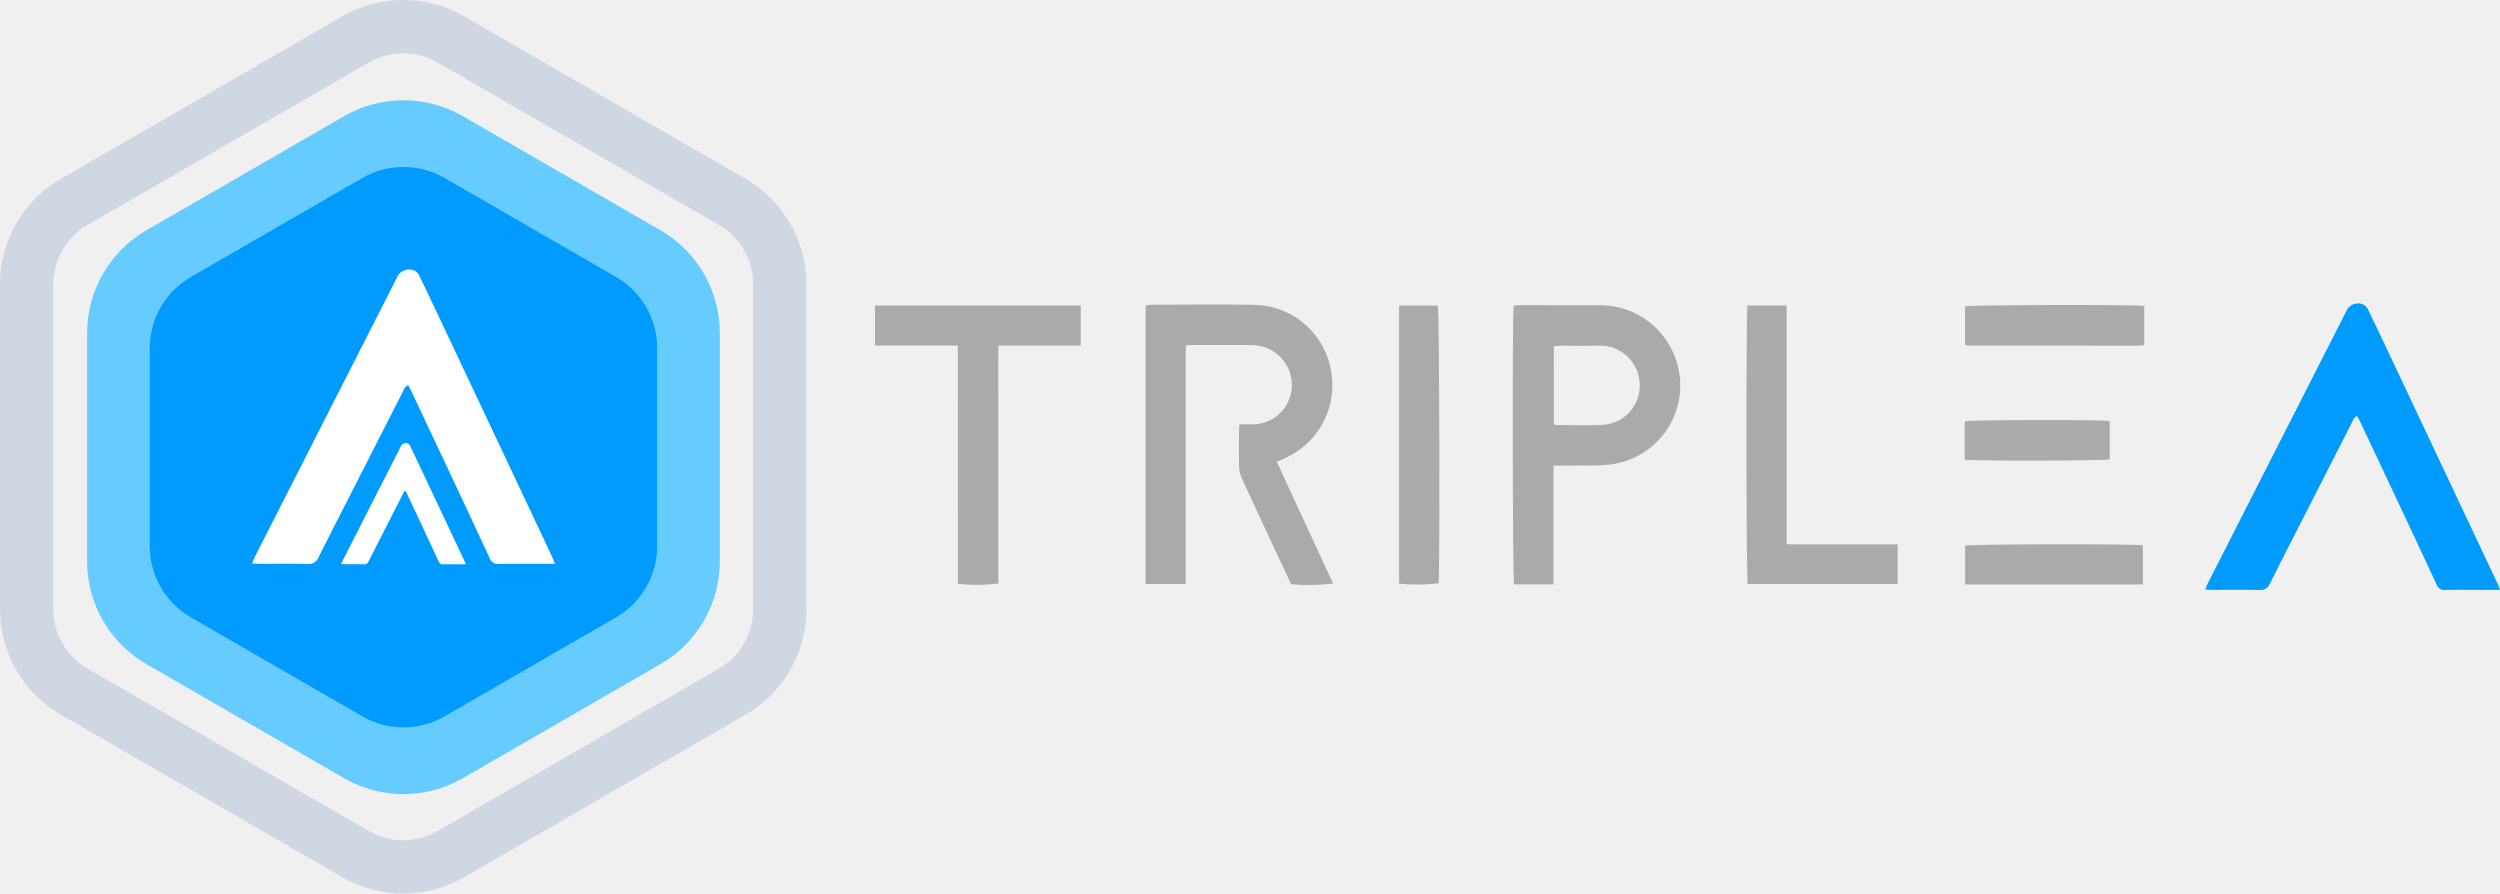
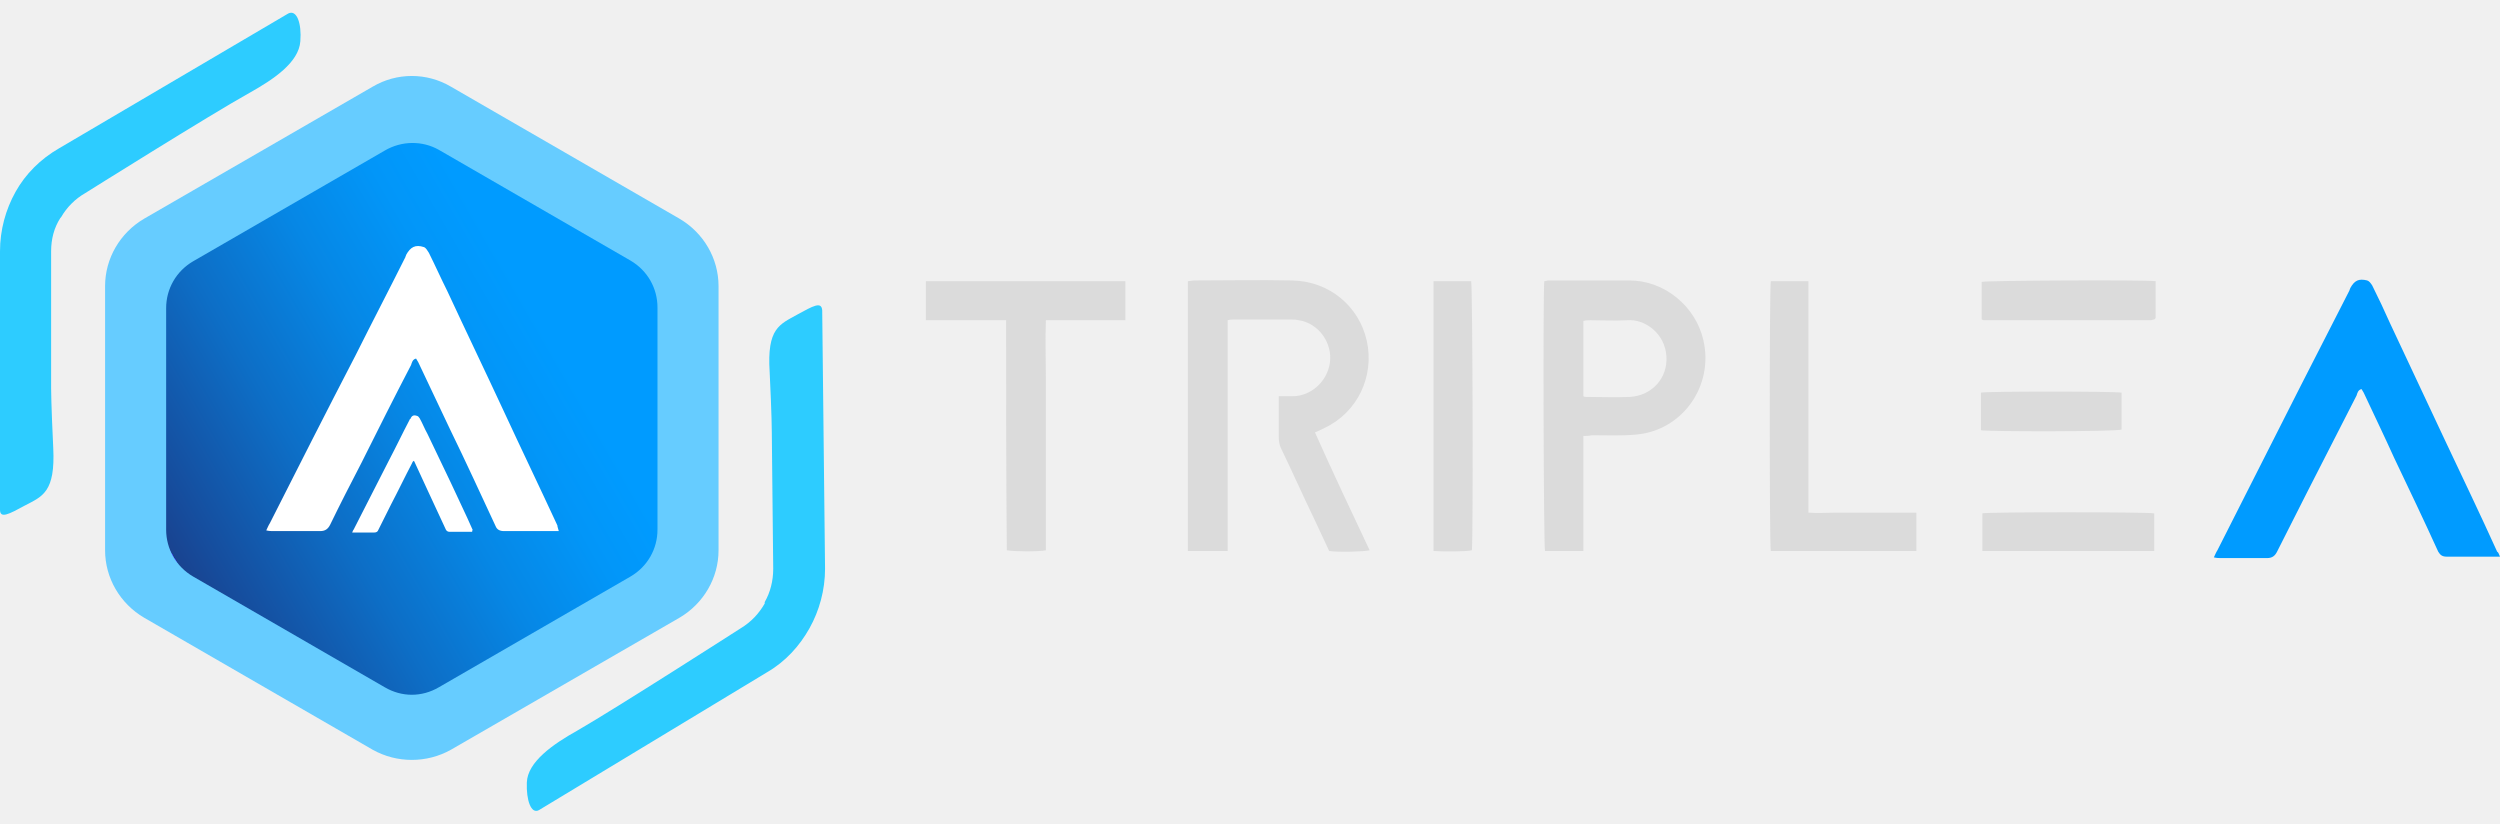
- <svg xmlns="http://www.w3.org/2000/svg" width="352.085" height="125.84" viewBox="0 0 352.085 125.84">
-   <defs>
-     <linearGradient id="linear-gradient" x1="-3.479" y1="1.139" x2="-2.375" y2="1.139" gradientUnits="objectBoundingBox">
-       <stop offset="0" stop-color="#362ce1" />
-       <stop offset="0" stop-color="#194390" />
-       <stop offset="0.057" stop-color="#164c9b" />
-       <stop offset="0.285" stop-color="#0c6ec6" />
-       <stop offset="0.492" stop-color="#0586e5" />
-       <stop offset="0.666" stop-color="#0195f8" />
-       <stop offset="0.788" stop-color="#009bff" />
-     </linearGradient>
-   </defs>
-   <g id="Grupo_127" data-name="Grupo 127" transform="translate(-3736.757 658.439)">
-     <path id="Trazado_235" data-name="Trazado 235" d="M3981.835-590.094h-4.321c-1.127,0-2.254-.028-3.379.011a1.137,1.137,0,0,1-1.227-.752q-3.174-6.85-6.4-13.678-2.236-4.765-4.49-9.525c-.081-.172-.2-.33-.309-.52-.494.14-.569.571-.737.9q-3.55,6.946-7.081,13.9c-1.488,2.92-3,5.833-4.458,8.766a1.382,1.382,0,0,1-1.437.915c-2.218-.049-4.44-.015-6.66-.02-.29,0-.58-.029-1.024-.053.184-.417.309-.743.465-1.051q6.058-11.912,12.122-23.819,3.538-6.95,7.078-13.9c.044-.088.088-.179.134-.267a1.821,1.821,0,0,1,2.482-1.091,1.481,1.481,0,0,1,.685.76c.889,1.814,1.746,3.643,2.609,5.469q3.987,8.445,7.972,16.889,3.837,8.131,7.669,16.264C3981.626-590.692,3981.692-590.475,3981.835-590.094Z" transform="translate(107.007 14.729)" fill="#009bff" />
-     <path id="Trazado_236" data-name="Trazado 236" d="M3842.507-590.97V-630.2a7.048,7.048,0,0,1,.853-.1c4.774-.006,9.548-.064,14.321.012a11.157,11.157,0,0,1,10.852,8.823,11.249,11.249,0,0,1-6.156,12.656c-.416.2-.836.386-1.38.635,2.616,5.764,5.3,11.432,7.913,17.146a29.223,29.223,0,0,1-5.911.093c-.717-1.532-1.451-3.088-2.177-4.649-1.61-3.453-3.228-6.9-4.812-10.364a4.018,4.018,0,0,1-.335-1.52c-.041-1.623-.019-3.248-.014-4.871,0-.323.028-.645.05-1.109.648,0,1.234-.021,1.819,0a5.56,5.56,0,0,0,5.536-4.841,5.626,5.626,0,0,0-4.588-6.229,8.482,8.482,0,0,0-1.286-.113q-4.025-.016-8.054,0c-.29,0-.582.043-.983.073v33.593Z" transform="translate(55.591 14.776)" fill="#aaa" />
-     <path id="Trazado_237" data-name="Trazado 237" d="M3882.133-607.674v16.731h-5.543c-.215-.691-.279-37.913-.059-39.259a5.775,5.775,0,0,1,.648-.069q5.868,0,11.733.006a11.289,11.289,0,0,1,10.766,8.689,11.2,11.2,0,0,1-9.713,13.765c-2.168.209-4.368.1-6.552.137C3883.026-607.668,3882.639-607.674,3882.133-607.674Zm.049-5.842a1.3,1.3,0,0,0,.292.115c2.185.008,4.375.12,6.55-.014a5.508,5.508,0,0,0,5.25-5.852,5.59,5.59,0,0,0-5.719-5.311c-1.785.081-3.575.012-5.363.018-.321,0-.639.038-1.009.061Z" transform="translate(73.405 14.808)" fill="#aaa" />
-     <path id="Trazado_238" data-name="Trazado 238" d="M3829.194-624.6h-11.665v-5.634H3846.5v5.636h-11.584c-.06,2.87-.02,5.639-.027,8.408-.008,2.815,0,5.631,0,8.446v16.657a24.864,24.864,0,0,1-5.688.046Z" transform="translate(42.46 14.828)" fill="#aaa" />
-     <path id="Trazado_239" data-name="Trazado 239" d="M3898.12-630.238h5.514v33.615c1.4.055,2.679.02,3.956.026,1.292.006,2.584,0,3.875,0h7.8v5.578h-21.119C3897.932-591.838,3897.9-629.158,3898.12-630.238Z" transform="translate(84.747 14.825)" fill="#aaa" />
-     <path id="Trazado_240" data-name="Trazado 240" d="M3865.906-630.229h5.457c.211.712.31,36.953.105,39.108a25.408,25.408,0,0,1-5.562.056Z" transform="translate(67.891 14.83)" fill="#aaa" />
-     <path id="Trazado_241" data-name="Trazado 241" d="M3918.146-624.665v-5.427c.688-.214,23.975-.276,25.242-.058v5.389a1.146,1.146,0,0,1-.085.094.165.165,0,0,1-.08.052,3.55,3.55,0,0,1-.49.056q-12.129,0-24.258-.011A1.428,1.428,0,0,1,3918.146-624.665Z" transform="translate(95.354 14.8)" fill="#aaa" />
-     <path id="Trazado_242" data-name="Trazado 242" d="M3943.184-608.049v5.512H3918.15v-5.47C3918.835-608.223,3941.989-608.278,3943.184-608.049Z" transform="translate(95.355 26.412)" fill="#aaa" />
-     <path id="Trazado_243" data-name="Trazado 243" d="M3918.107-614.093c0-1.6,0-3.16,0-4.716,0-.229.027-.459.041-.679.746-.211,19.318-.249,20.393-.035v5.395C3937.8-613.921,3919.346-613.876,3918.107-614.093Z" transform="translate(95.332 20.383)" fill="#aaa" />
-     <path id="Trazado_244" data-name="Trazado 244" d="M3797.706-553.7l27.848-16.078a16.706,16.706,0,0,0,8.353-14.47V-616.4a16.706,16.706,0,0,0-8.353-14.468l-27.848-16.079a16.708,16.708,0,0,0-16.707,0l-27.849,16.079A16.706,16.706,0,0,0,3744.8-616.4v32.157a16.706,16.706,0,0,0,8.353,14.47L3781-553.7A16.707,16.707,0,0,0,3797.706-553.7Z" transform="translate(4.225 4.863)" fill="#6cf" />
-     <path id="Trazado_245" data-name="Trazado 245" d="M3841.764-557.789a17.131,17.131,0,0,0,8.565-14.836v-45.789a17.134,17.134,0,0,0-8.565-14.837l-39.654-22.893a17.132,17.132,0,0,0-17.132,0l-39.654,22.893a17.134,17.134,0,0,0-8.567,14.837v45.789a17.132,17.132,0,0,0,8.567,14.836l39.654,22.894a17.131,17.131,0,0,0,17.132,0Zm-53.036,16.4-39.654-22.893a9.664,9.664,0,0,1-4.817-8.344v-45.787a9.663,9.663,0,0,1,4.817-8.342l39.653-22.893a9.666,9.666,0,0,1,9.633,0l39.654,22.894a9.661,9.661,0,0,1,4.815,8.342v45.787a9.662,9.662,0,0,1-4.815,8.344l-39.654,22.893A9.66,9.66,0,0,1,3788.728-541.39Z" transform="translate(0 0)" fill="#cfd7e2" />
-     <path id="Trazado_246" data-name="Trazado 246" d="M3780.513-641.471l-24.133,13.932a11.594,11.594,0,0,0-5.8,10.041v27.867a11.592,11.592,0,0,0,5.8,10.04l24.133,13.933a11.589,11.589,0,0,0,11.594,0l24.133-13.933a11.6,11.6,0,0,0,5.8-10.04V-617.5a11.6,11.6,0,0,0-5.8-10.041l-24.133-13.932A11.589,11.589,0,0,0,3780.513-641.471Z" transform="translate(7.268 8.103)" fill="url(#linear-gradient)" />
-     <g id="Grupo_77" data-name="Grupo 77" transform="translate(3772.246 -620.472)">
-       <path id="Trazado_247" data-name="Trazado 247" d="M3802.681-592.116h-4.439c-1.158,0-2.316-.028-3.473.011a1.168,1.168,0,0,1-1.26-.772q-3.261-7.039-6.573-14.055-2.3-4.9-4.613-9.787c-.084-.177-.2-.339-.319-.534-.507.143-.586.586-.758.923q-3.647,7.136-7.275,14.282c-1.529,3-3.077,5.994-4.581,9.009a1.421,1.421,0,0,1-1.475.941c-2.281-.052-4.564-.017-6.845-.02-.3,0-.595-.03-1.051-.056.188-.427.316-.763.478-1.08q6.225-12.239,12.455-24.475,3.636-7.14,7.271-14.282c.048-.092.092-.183.139-.273a1.87,1.87,0,0,1,2.551-1.121,1.516,1.516,0,0,1,.7.781c.913,1.863,1.794,3.742,2.68,5.619q4.1,8.678,8.193,17.355,3.941,8.355,7.879,16.712C3802.467-592.731,3802.534-592.509,3802.681-592.116Z" transform="translate(-3760.018 633.554)" fill="#fff" />
-       <path id="Trazado_248" data-name="Trazado 248" d="M3785.8-600.476h-1.828c-.476,0-.953-.011-1.429,0a.481.481,0,0,1-.518-.317q-1.341-2.9-2.7-5.784-.946-2.016-1.9-4.028c-.035-.073-.082-.14-.131-.221-.209.06-.241.241-.311.38q-1.5,2.938-2.995,5.878c-.628,1.236-1.267,2.467-1.886,3.707a.581.581,0,0,1-.607.388c-.938-.021-1.878-.006-2.816-.008-.122,0-.246-.012-.434-.023.078-.177.131-.314.2-.445q2.562-5.037,5.126-10.073l2.994-5.877c.018-.038.037-.076.056-.113a.771.771,0,0,1,1.05-.462.628.628,0,0,1,.29.322c.376.767.739,1.541,1.1,2.313q1.686,3.57,3.372,7.142,1.622,3.44,3.243,6.878C3785.716-600.728,3785.743-600.636,3785.8-600.476Z" transform="translate(-3755.693 641.978)" fill="#fff" />
-     </g>
+ <svg xmlns="http://www.w3.org/2000/svg" version="1.1" id="Capa_1" x="0px" y="0px" viewBox="0 0 352.1 116" style="enable-background:new 0 0 352.1 116;" xml:space="preserve">
+   <style type="text/css">
+ 	.st0{fill:#009BFF;}
+ 	.st1{fill:#DBDBDB;}
+ 	.st2{fill:#66CCFF;}
+ 	.st3{fill:url(#SVGID_1_);}
+ 	.st4{fill:#FFFFFF;}
+ 	.st5{fill:#2DCCFF;}
+ </style>
+   <path class="st0" d="M352.1,78.4c-1.5,0-2.8,0-4.2,0c-1.1,0-2.2,0-3.3,0c-0.6,0-0.9-0.2-1.2-0.7c-2-4.4-4.1-8.8-6.2-13.2  c-1.4-3.1-2.9-6.2-4.3-9.2c-0.1-0.2-0.2-0.3-0.3-0.5c-0.5,0.1-0.6,0.6-0.7,0.9c-2.3,4.5-4.6,9-6.9,13.5c-1.4,2.8-2.9,5.7-4.3,8.5  c-0.3,0.6-0.7,0.9-1.4,0.9c-2.1,0-4.3,0-6.5,0c-0.3,0-0.6,0-1-0.1c0.2-0.4,0.3-0.7,0.5-1c3.9-7.7,7.8-15.4,11.7-23.1  c2.3-4.5,4.6-9,6.9-13.5c0-0.1,0.1-0.2,0.1-0.3c0.6-1.1,1.2-1.4,2.4-1.1c0.3,0.1,0.5,0.4,0.7,0.7c0.9,1.8,1.7,3.5,2.5,5.3  c2.6,5.5,5.1,10.9,7.7,16.4c2.5,5.3,5,10.5,7.4,15.8C351.9,77.8,351.9,78,352.1,78.4z" />
+   <path class="st1" d="M167.3,77.6c0-12.7,0-25.3,0-38c0.3,0,0.6-0.1,0.8-0.1c4.6,0,9.2-0.1,13.9,0c5.2,0.1,9.4,3.6,10.5,8.5  c1.1,5-1.3,10.1-6,12.3c-0.4,0.2-0.8,0.4-1.3,0.6c2.5,5.6,5.1,11.1,7.7,16.6c-0.8,0.2-4.4,0.3-5.7,0.1c-0.7-1.5-1.4-3-2.1-4.5  c-1.6-3.3-3.1-6.7-4.7-10c-0.2-0.4-0.3-1-0.3-1.5c0-1.6,0-3.1,0-4.7c0-0.3,0-0.6,0-1.1c0.6,0,1.2,0,1.8,0c2.5,0.1,5-1.9,5.4-4.7  c0.4-2.8-1.6-5.6-4.4-6c-0.4-0.1-0.8-0.1-1.2-0.1c-2.6,0-5.2,0-7.8,0c-0.3,0-0.6,0-1,0.1c0,10.9,0,21.7,0,32.5  C170.9,77.6,169.2,77.6,167.3,77.6z" />
+   <path class="st1" d="M223,61.4c0,5.5,0,10.8,0,16.2c-1.9,0-3.6,0-5.4,0c-0.2-0.7-0.3-36.7-0.1-38c0.2,0,0.4-0.1,0.6-0.1  c3.8,0,7.6,0,11.4,0c4.9,0,9.3,3.6,10.4,8.4c1.5,6.4-2.9,12.7-9.4,13.3c-2.1,0.2-4.2,0.1-6.3,0.1C223.8,61.4,223.4,61.4,223,61.4z   M223,55.8c0.2,0.1,0.2,0.1,0.3,0.1c2.1,0,4.2,0.1,6.3,0c3.1-0.2,5.3-2.7,5.1-5.7c-0.2-3.3-3.1-5.3-5.5-5.1c-1.7,0.1-3.5,0-5.2,0  c-0.3,0-0.6,0-1,0.1C223,48.7,223,52.2,223,55.8z" />
+   <path class="st1" d="M141.7,45.1c-3.9,0-7.5,0-11.3,0c0-1.8,0-3.6,0-5.5c9.4,0,18.7,0,28.1,0c0,1.8,0,3.6,0,5.5c-3.7,0-7.4,0-11.2,0  c-0.1,2.8,0,5.5,0,8.1c0,2.7,0,5.5,0,8.2c0,2.7,0,5.4,0,8.1c0,2.7,0,5.4,0,8c-0.8,0.2-4.4,0.2-5.5,0C141.7,66.8,141.7,56,141.7,45.1  z" />
+   <path class="st1" d="M249.4,39.6c1.8,0,3.5,0,5.3,0c0,10.8,0,21.6,0,32.6c1.4,0.1,2.6,0,3.8,0c1.3,0,2.5,0,3.8,0s2.5,0,3.8,0  c1.2,0,2.5,0,3.8,0c0,1.8,0,3.6,0,5.4c-6.8,0-13.7,0-20.5,0C249.2,76.8,249.2,40.6,249.4,39.6z" />
+   <path class="st1" d="M201.9,39.6c1.8,0,3.5,0,5.3,0c0.2,0.7,0.3,35.8,0.1,37.9c-0.7,0.2-4.2,0.2-5.4,0.1  C201.9,64.9,201.9,52.3,201.9,39.6z" />
+   <path class="st1" d="M279.1,45c0-1.8,0-3.5,0-5.3c0.7-0.2,23.2-0.3,24.5-0.1c0,1.7,0,3.5,0,5.2c0,0-0.1,0.1-0.1,0.1c0,0,0,0-0.1,0.1  c-0.2,0-0.3,0.1-0.5,0.1c-7.8,0-15.7,0-23.5,0C279.3,45.1,279.2,45,279.1,45z" />
+   <path class="st1" d="M303.4,72.3c0,1.8,0,3.6,0,5.3c-8.1,0-16.1,0-24.2,0c0-1.8,0-3.5,0-5.3C279.8,72.1,302.2,72.1,303.4,72.3z" />
+   <path class="st1" d="M279,60.6c0-1.6,0-3.1,0-4.6c0-0.2,0-0.4,0-0.7c0.7-0.2,18.7-0.2,19.8,0c0,1.7,0,3.5,0,5.2  C298.1,60.8,280.2,60.8,279,60.6z" />
+   <path class="st2" d="M63.5,105.6L95.7,87c3.4-2,5.5-5.6,5.5-9.5V40.3c0-3.9-2.1-7.5-5.5-9.5L63.5,12.2c-3.4-2-7.6-2-11,0L20.3,30.8  c-3.4,2-5.5,5.6-5.5,9.5v37.2c0,3.9,2.1,7.5,5.5,9.5l32.2,18.6C55.9,107.5,60.1,107.5,63.5,105.6z" />
+   <linearGradient id="SVGID_1_" gradientUnits="userSpaceOnUse" x1="-256.446" y1="-1556.513" x2="-178.876" y2="-1556.513" gradientTransform="matrix(0.866 -0.5 0.5 0.866 1024.789 1298.066)">
+     <stop offset="0" style="stop-color:#362CE1" />
+     <stop offset="0" style="stop-color:#194390" />
+     <stop offset="5.663273e-02" style="stop-color:#164C9C" />
+     <stop offset="0.285" style="stop-color:#0D6EC6" />
+     <stop offset="0.492" style="stop-color:#0687E5" />
+     <stop offset="0.666" style="stop-color:#0296F8" />
+     <stop offset="0.788" style="stop-color:#009BFF" />
+   </linearGradient>
+   <path class="st3" d="M54.2,21.2l-27,15.6c-2.4,1.4-3.8,3.9-3.8,6.6v31.2c0,2.7,1.4,5.2,3.8,6.6l27,15.6c2.4,1.4,5.2,1.4,7.6,0  l27-15.6c2.4-1.4,3.8-3.9,3.8-6.6V43.3c0-2.7-1.4-5.2-3.8-6.6l-27-15.6C59.5,19.8,56.6,19.8,54.2,21.2z" />
+   <g>
+     <path class="st4" d="M78.7,74.8c-1.5,0-2.9,0-4.3,0c-1.1,0-2.2,0-3.4,0c-0.6,0-1-0.2-1.2-0.7c-2.1-4.5-4.2-9.1-6.4-13.6   c-1.5-3.2-3-6.3-4.5-9.5c-0.1-0.2-0.2-0.3-0.3-0.5c-0.5,0.1-0.6,0.6-0.7,0.9c-2.4,4.6-4.7,9.2-7,13.8c-1.5,2.9-3,5.8-4.4,8.7   c-0.3,0.6-0.7,0.9-1.4,0.9c-2.2,0-4.4,0-6.6,0c-0.3,0-0.6,0-1-0.1c0.2-0.4,0.3-0.7,0.5-1c4-7.9,8-15.8,12.1-23.7   c2.3-4.6,4.7-9.2,7-13.8c0-0.1,0.1-0.2,0.1-0.3c0.6-1.1,1.3-1.5,2.5-1.1c0.3,0.1,0.5,0.5,0.7,0.8c0.9,1.8,1.7,3.6,2.6,5.4   c2.6,5.6,5.3,11.2,7.9,16.8c2.5,5.4,5.1,10.8,7.6,16.2C78.5,74.2,78.6,74.4,78.7,74.8z" />
+     <path class="st4" d="M66.5,74.9c-0.6,0-1.2,0-1.8,0c-0.5,0-0.9,0-1.4,0c-0.2,0-0.4-0.1-0.5-0.3c-0.9-1.9-1.7-3.7-2.6-5.6   c-0.6-1.3-1.2-2.6-1.8-3.9c0-0.1-0.1-0.1-0.1-0.2c-0.2,0.1-0.2,0.2-0.3,0.4c-1,1.9-1.9,3.8-2.9,5.7c-0.6,1.2-1.2,2.4-1.8,3.6   c-0.1,0.3-0.3,0.4-0.6,0.4c-0.9,0-1.8,0-2.7,0c-0.1,0-0.2,0-0.4,0c0.1-0.2,0.1-0.3,0.2-0.4c1.7-3.3,3.3-6.5,5-9.8   c1-1.9,1.9-3.8,2.9-5.7c0,0,0-0.1,0.1-0.1c0.2-0.5,0.5-0.6,1-0.4c0.1,0,0.2,0.2,0.3,0.3c0.4,0.7,0.7,1.5,1.1,2.2   c1.1,2.3,2.2,4.6,3.3,6.9c1,2.2,2.1,4.4,3.1,6.7C66.5,74.6,66.5,74.7,66.5,74.9z" />
  </g>
+   <path class="st5" d="M107.7,85c-0.8,1.4-1.9,2.6-3.4,3.5c0,0-17.6,11.3-23,14.4c-3.4,1.9-7,4.4-7.1,7.3c-0.1,2.5,0.6,4.5,1.7,3.9  l32.1-19.4c2.6-1.5,4.6-3.7,6-6.2c1.4-2.5,2.2-5.4,2.2-8.4l-0.4-36.4c-0.1-1.3-1.3-0.6-3.5,0.6c-2.5,1.4-4.3,1.9-3.9,8.1  c0.3,6.2,0.3,8.4,0.3,8.4l0.2,19.3c0,1.7-0.4,3.3-1.2,4.7L107.7,85z" />
+   <path class="st5" d="M8.6,30.6c0.8-1.4,2-2.6,3.4-3.4c0,0,17.7-11.1,23.1-14.1c3.4-1.9,7-4.3,7.2-7.3c0.2-2.5-0.5-4.5-1.7-3.9  l-32.3,19c-2.6,1.5-4.7,3.6-6.1,6.1C0.8,29.5,0,32.4,0,35.4l0,36.4c0,1.3,1.3,0.6,3.5-0.6c2.5-1.3,4.3-1.9,4-8.1  c-0.3-6.2-0.3-8.4-0.3-8.4l0-19.3c0-1.7,0.4-3.3,1.3-4.7L8.6,30.6z" />
</svg>
